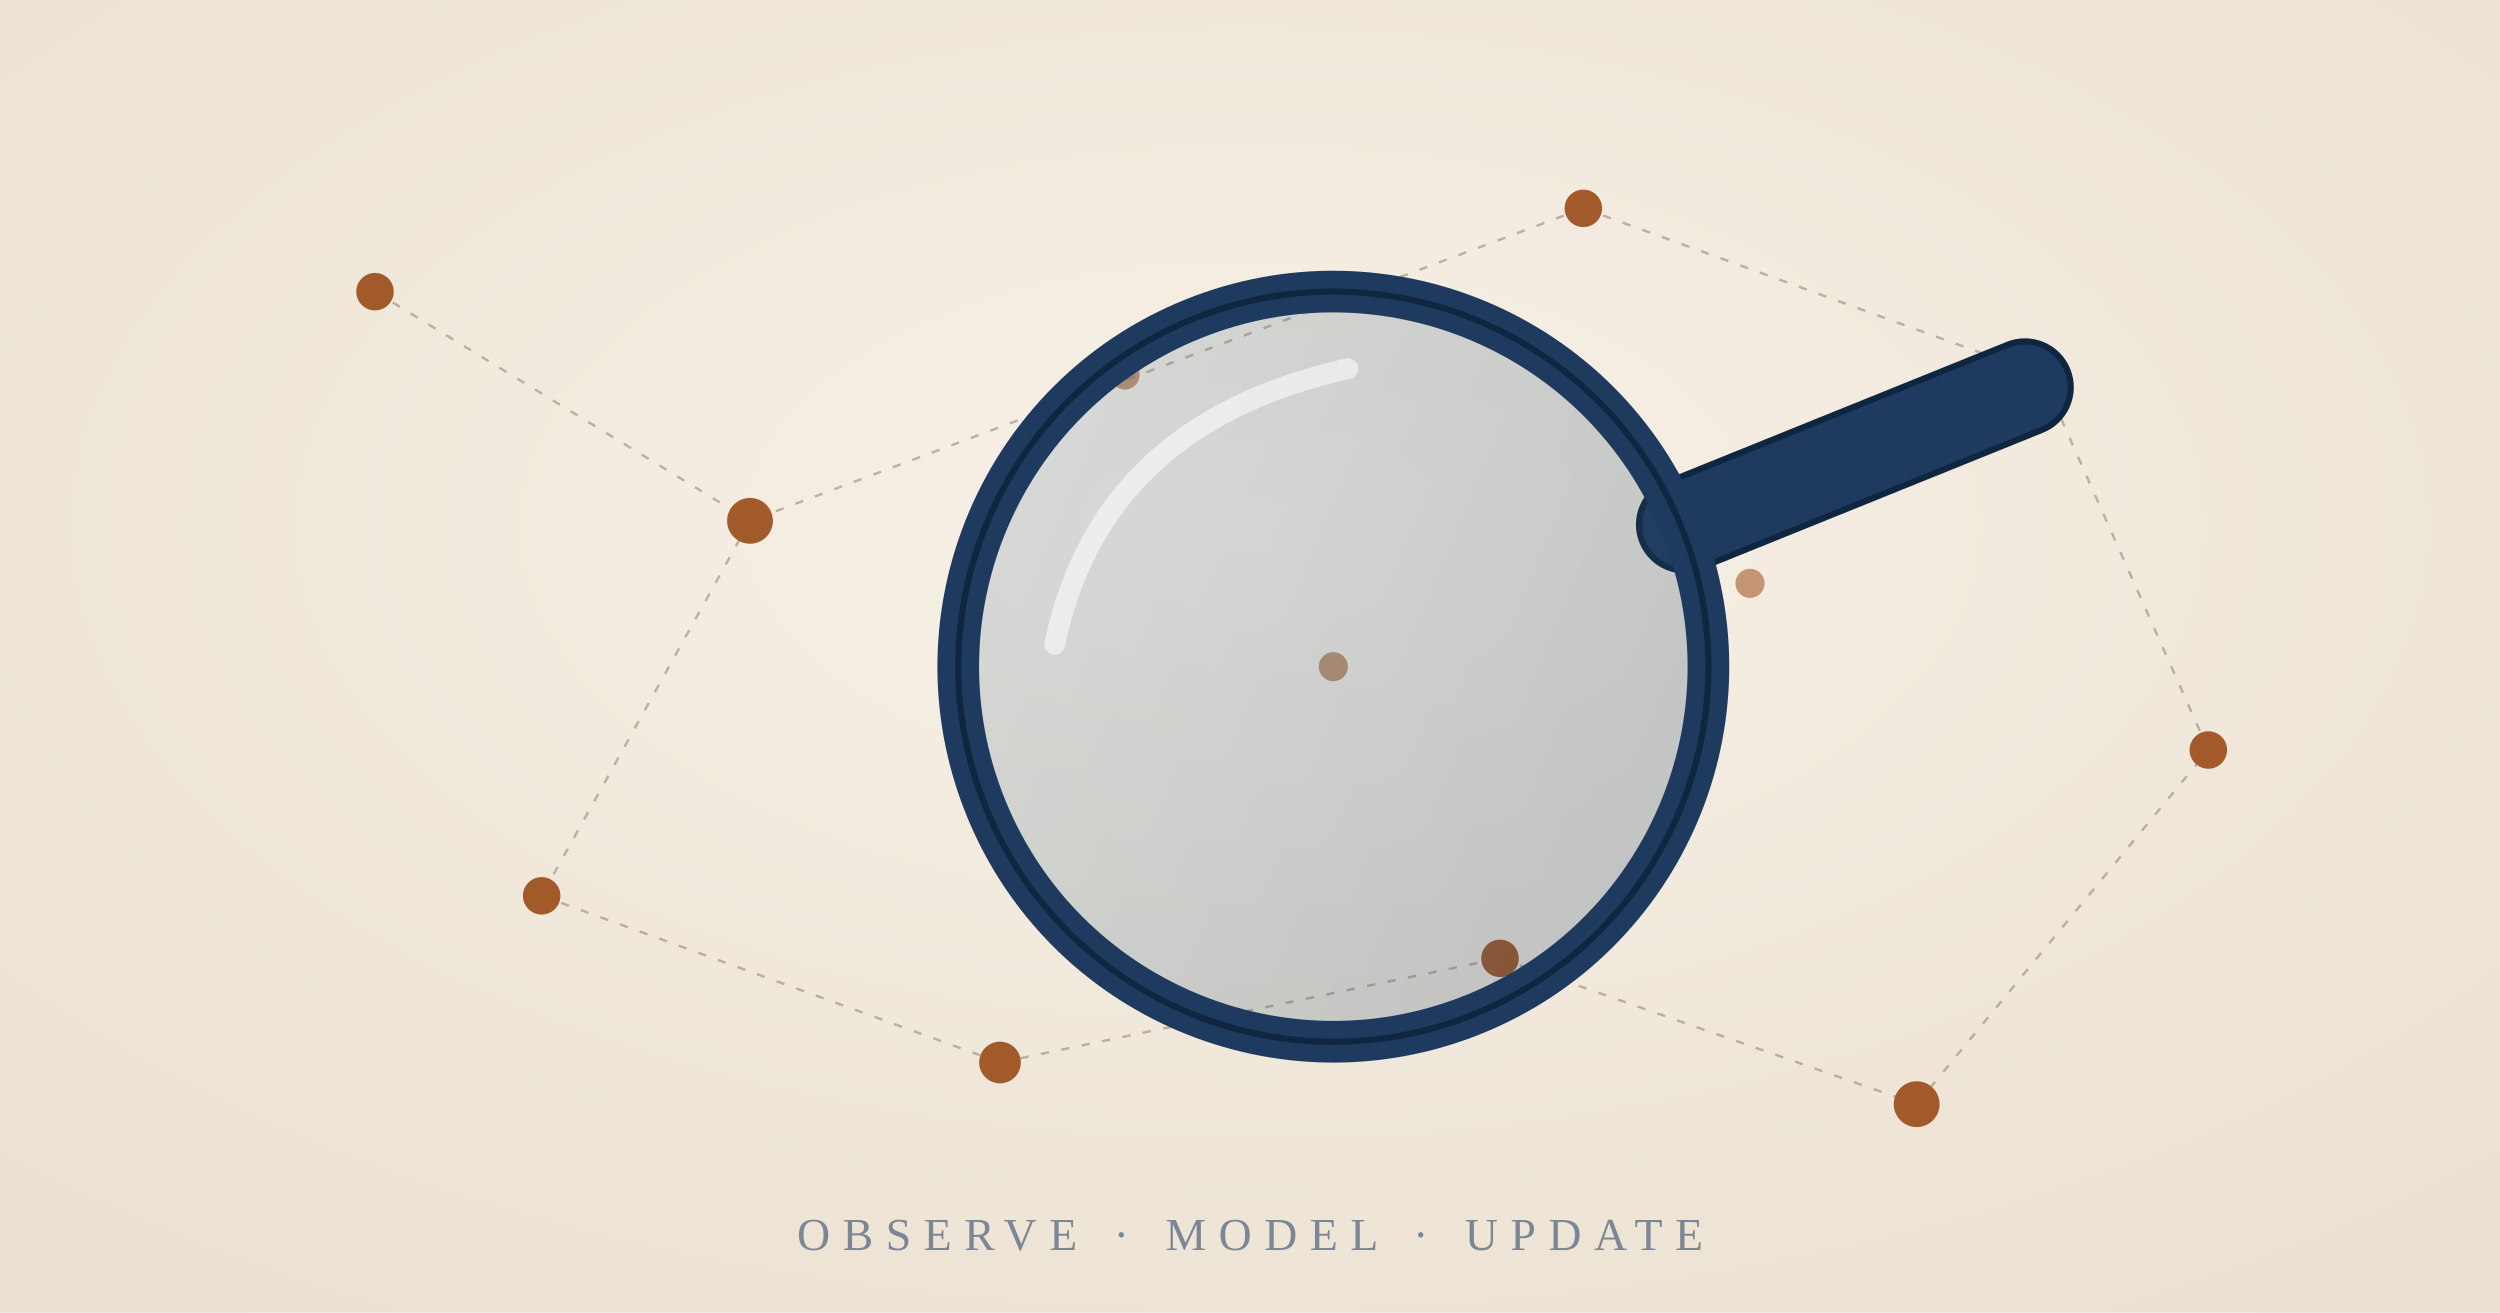
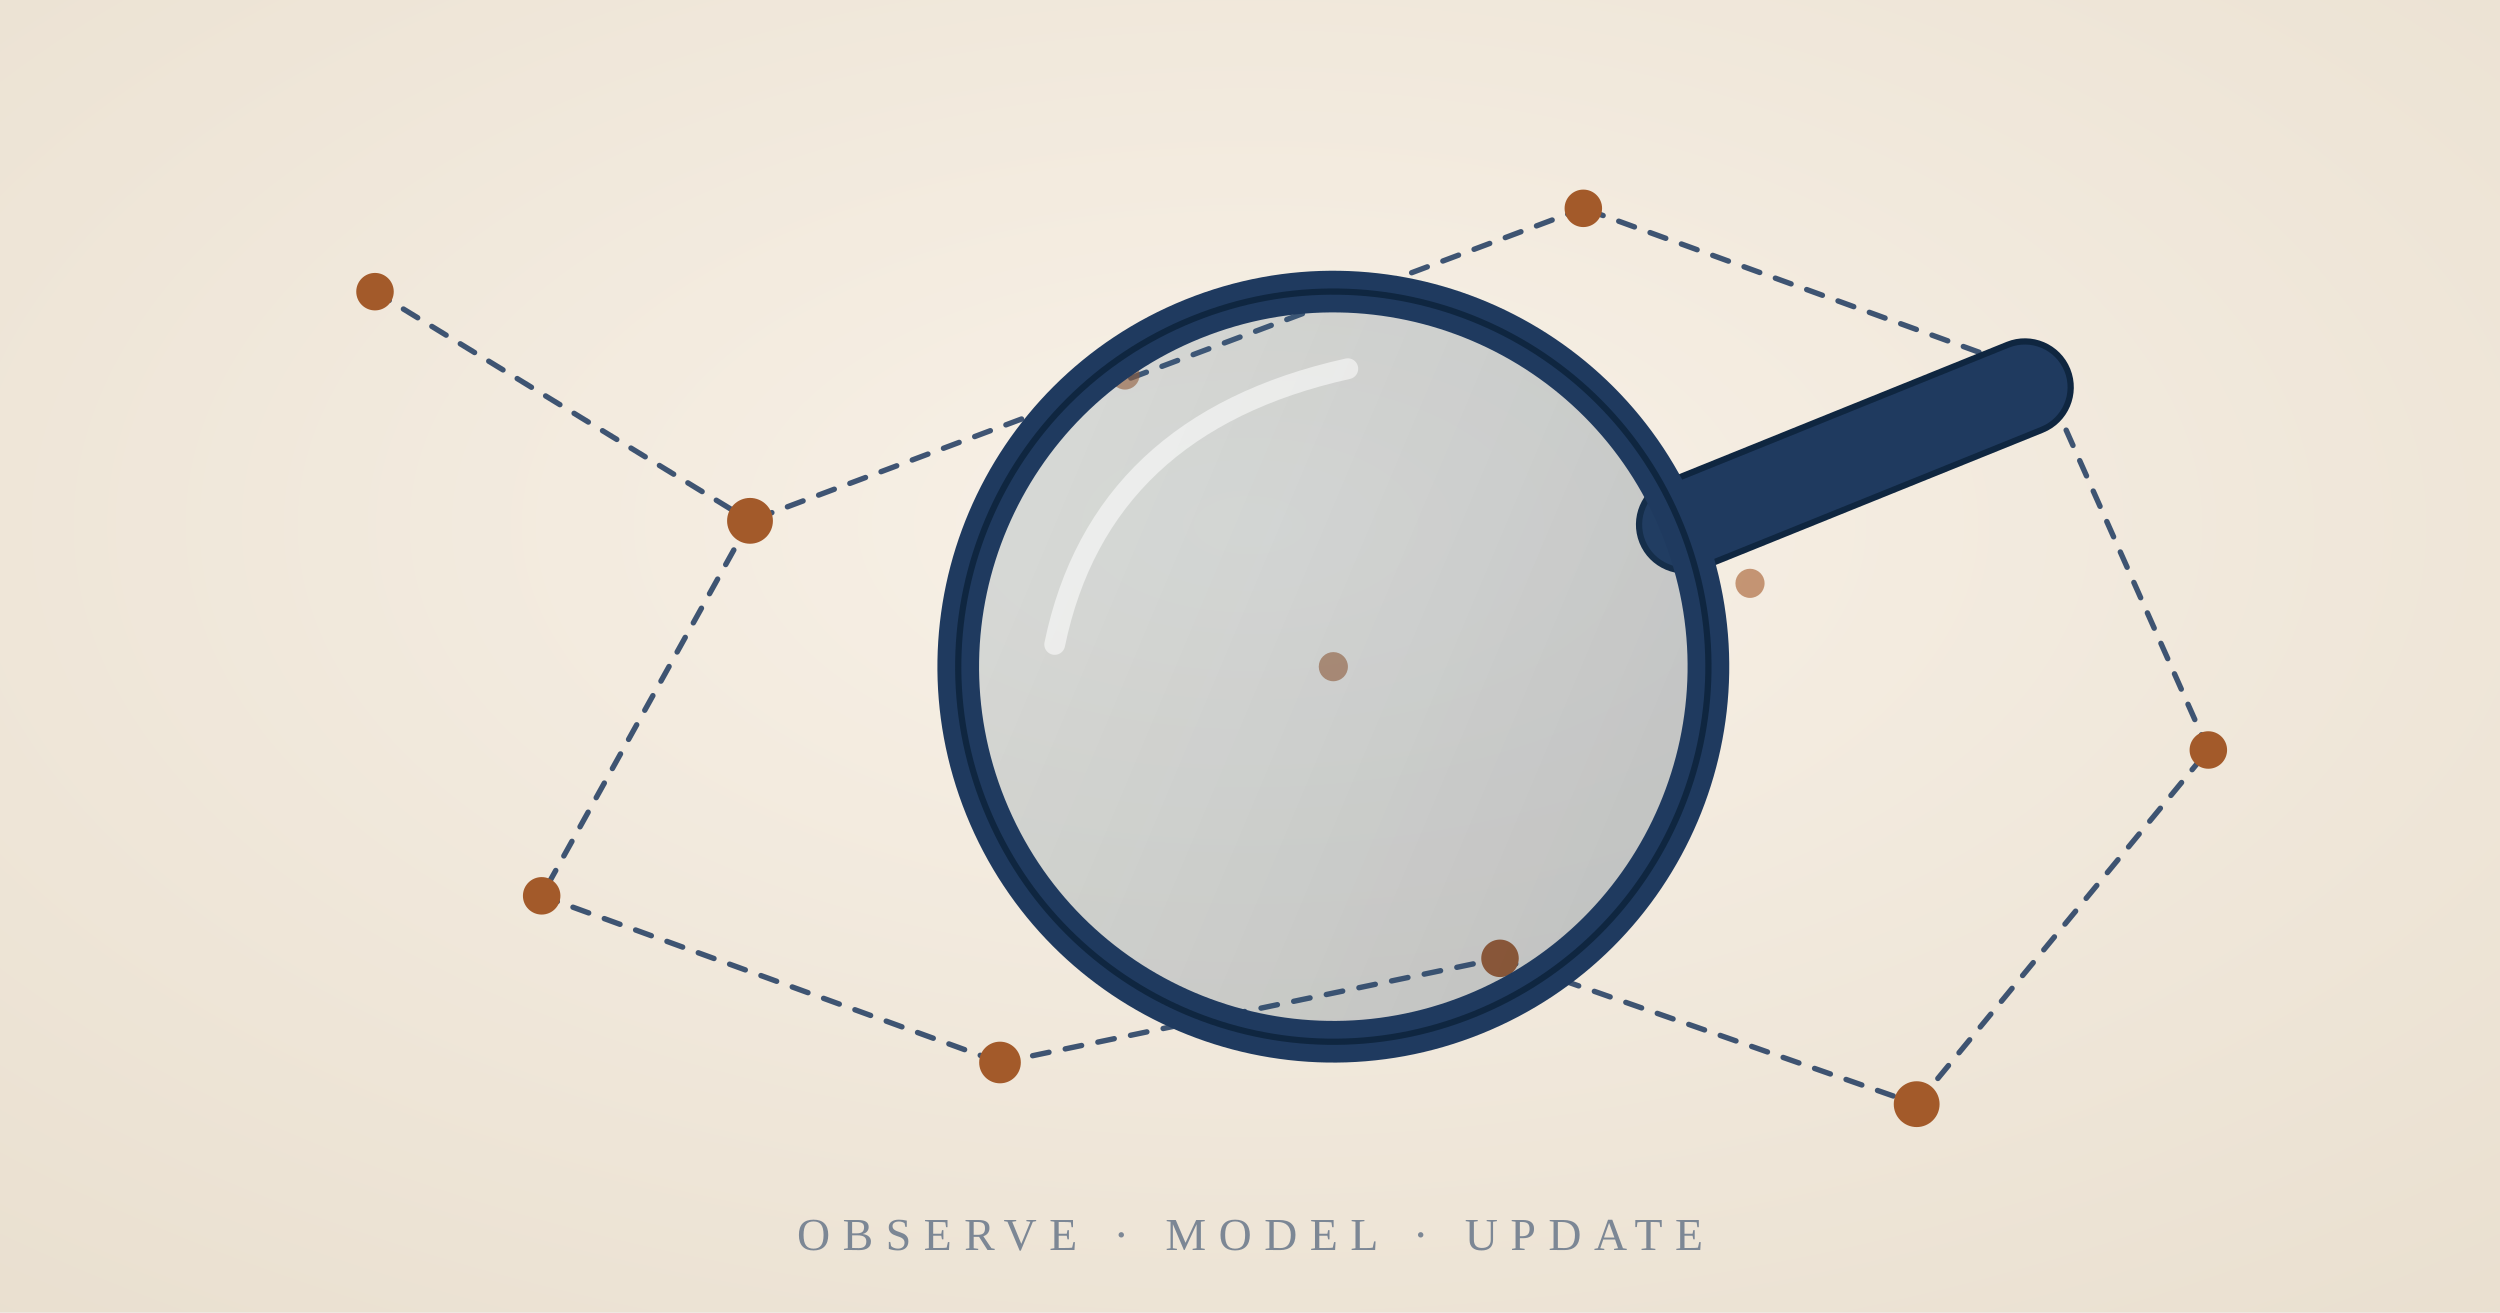
<svg xmlns="http://www.w3.org/2000/svg" viewBox="0 0 1200 630" role="img" aria-label="A magnifying glass examining scattered observations connected by faint lines.">
  <defs>
    <radialGradient id="bg" cx="50%" cy="40%" r="80%">
      <stop offset="0%" stop-color="#f8f1e7" />
      <stop offset="100%" stop-color="#e9dfcf" />
    </radialGradient>
    <linearGradient id="glass" x1="0%" y1="0%" x2="100%" y2="100%">
      <stop offset="0%" stop-color="#3b6e8f" stop-opacity="0.15" />
      <stop offset="100%" stop-color="#1f3a5f" stop-opacity="0.25" />
    </linearGradient>
  </defs>
  <rect width="1200" height="630" fill="url(#bg)" />
-   <g stroke="#7a6a55" stroke-width="1.2" stroke-dasharray="4 6" opacity="0.45" fill="none">
+   <g stroke="#1f3a5f" stroke-width="2.6" stroke-dasharray="8 8" stroke-linecap="round" opacity="0.85" fill="none">
    <path d="M 180 140 L 360 250" />
    <path d="M 360 250 L 260 430" />
    <path d="M 260 430 L 480 510" />
    <path d="M 480 510 L 720 460" />
    <path d="M 720 460 L 920 530" />
    <path d="M 920 530 L 1060 360" />
    <path d="M 1060 360 L 980 180" />
    <path d="M 980 180 L 760 100" />
    <path d="M 760 100 L 360 250" />
  </g>
  <g fill="#a35a2a">
    <circle cx="180" cy="140" r="9" />
    <circle cx="360" cy="250" r="11" />
    <circle cx="260" cy="430" r="9" />
    <circle cx="480" cy="510" r="10" />
    <circle cx="720" cy="460" r="9" />
    <circle cx="920" cy="530" r="11" />
    <circle cx="1060" cy="360" r="9" />
    <circle cx="980" cy="180" r="10" />
    <circle cx="760" cy="100" r="9" />
    <circle cx="540" cy="180" r="7" opacity="0.6" />
    <circle cx="640" cy="320" r="7" opacity="0.6" />
    <circle cx="840" cy="280" r="7" opacity="0.6" />
  </g>
  <g transform="translate(640 320) rotate(-22)">
    <rect x="160" y="-22" width="220" height="44" rx="22" fill="#1f3a5f" />
    <rect x="160" y="-22" width="220" height="44" rx="22" fill="none" stroke="#0f2640" stroke-width="3" />
    <circle cx="0" cy="0" r="180" fill="url(#glass)" stroke="#1f3a5f" stroke-width="20" />
    <circle cx="0" cy="0" r="180" fill="none" stroke="#0f2640" stroke-width="3" />
    <path d="M -120 -60 Q -60 -150 60 -130" fill="none" stroke="#ffffff" stroke-width="10" stroke-linecap="round" opacity="0.55" />
  </g>
  <g font-family="Georgia, 'Times New Roman', serif" fill="#1f3a5f">
    <text x="600" y="600" text-anchor="middle" font-size="22" letter-spacing="6" opacity="0.55">OBSERVE  ·  MODEL  ·  UPDATE</text>
  </g>
</svg>
